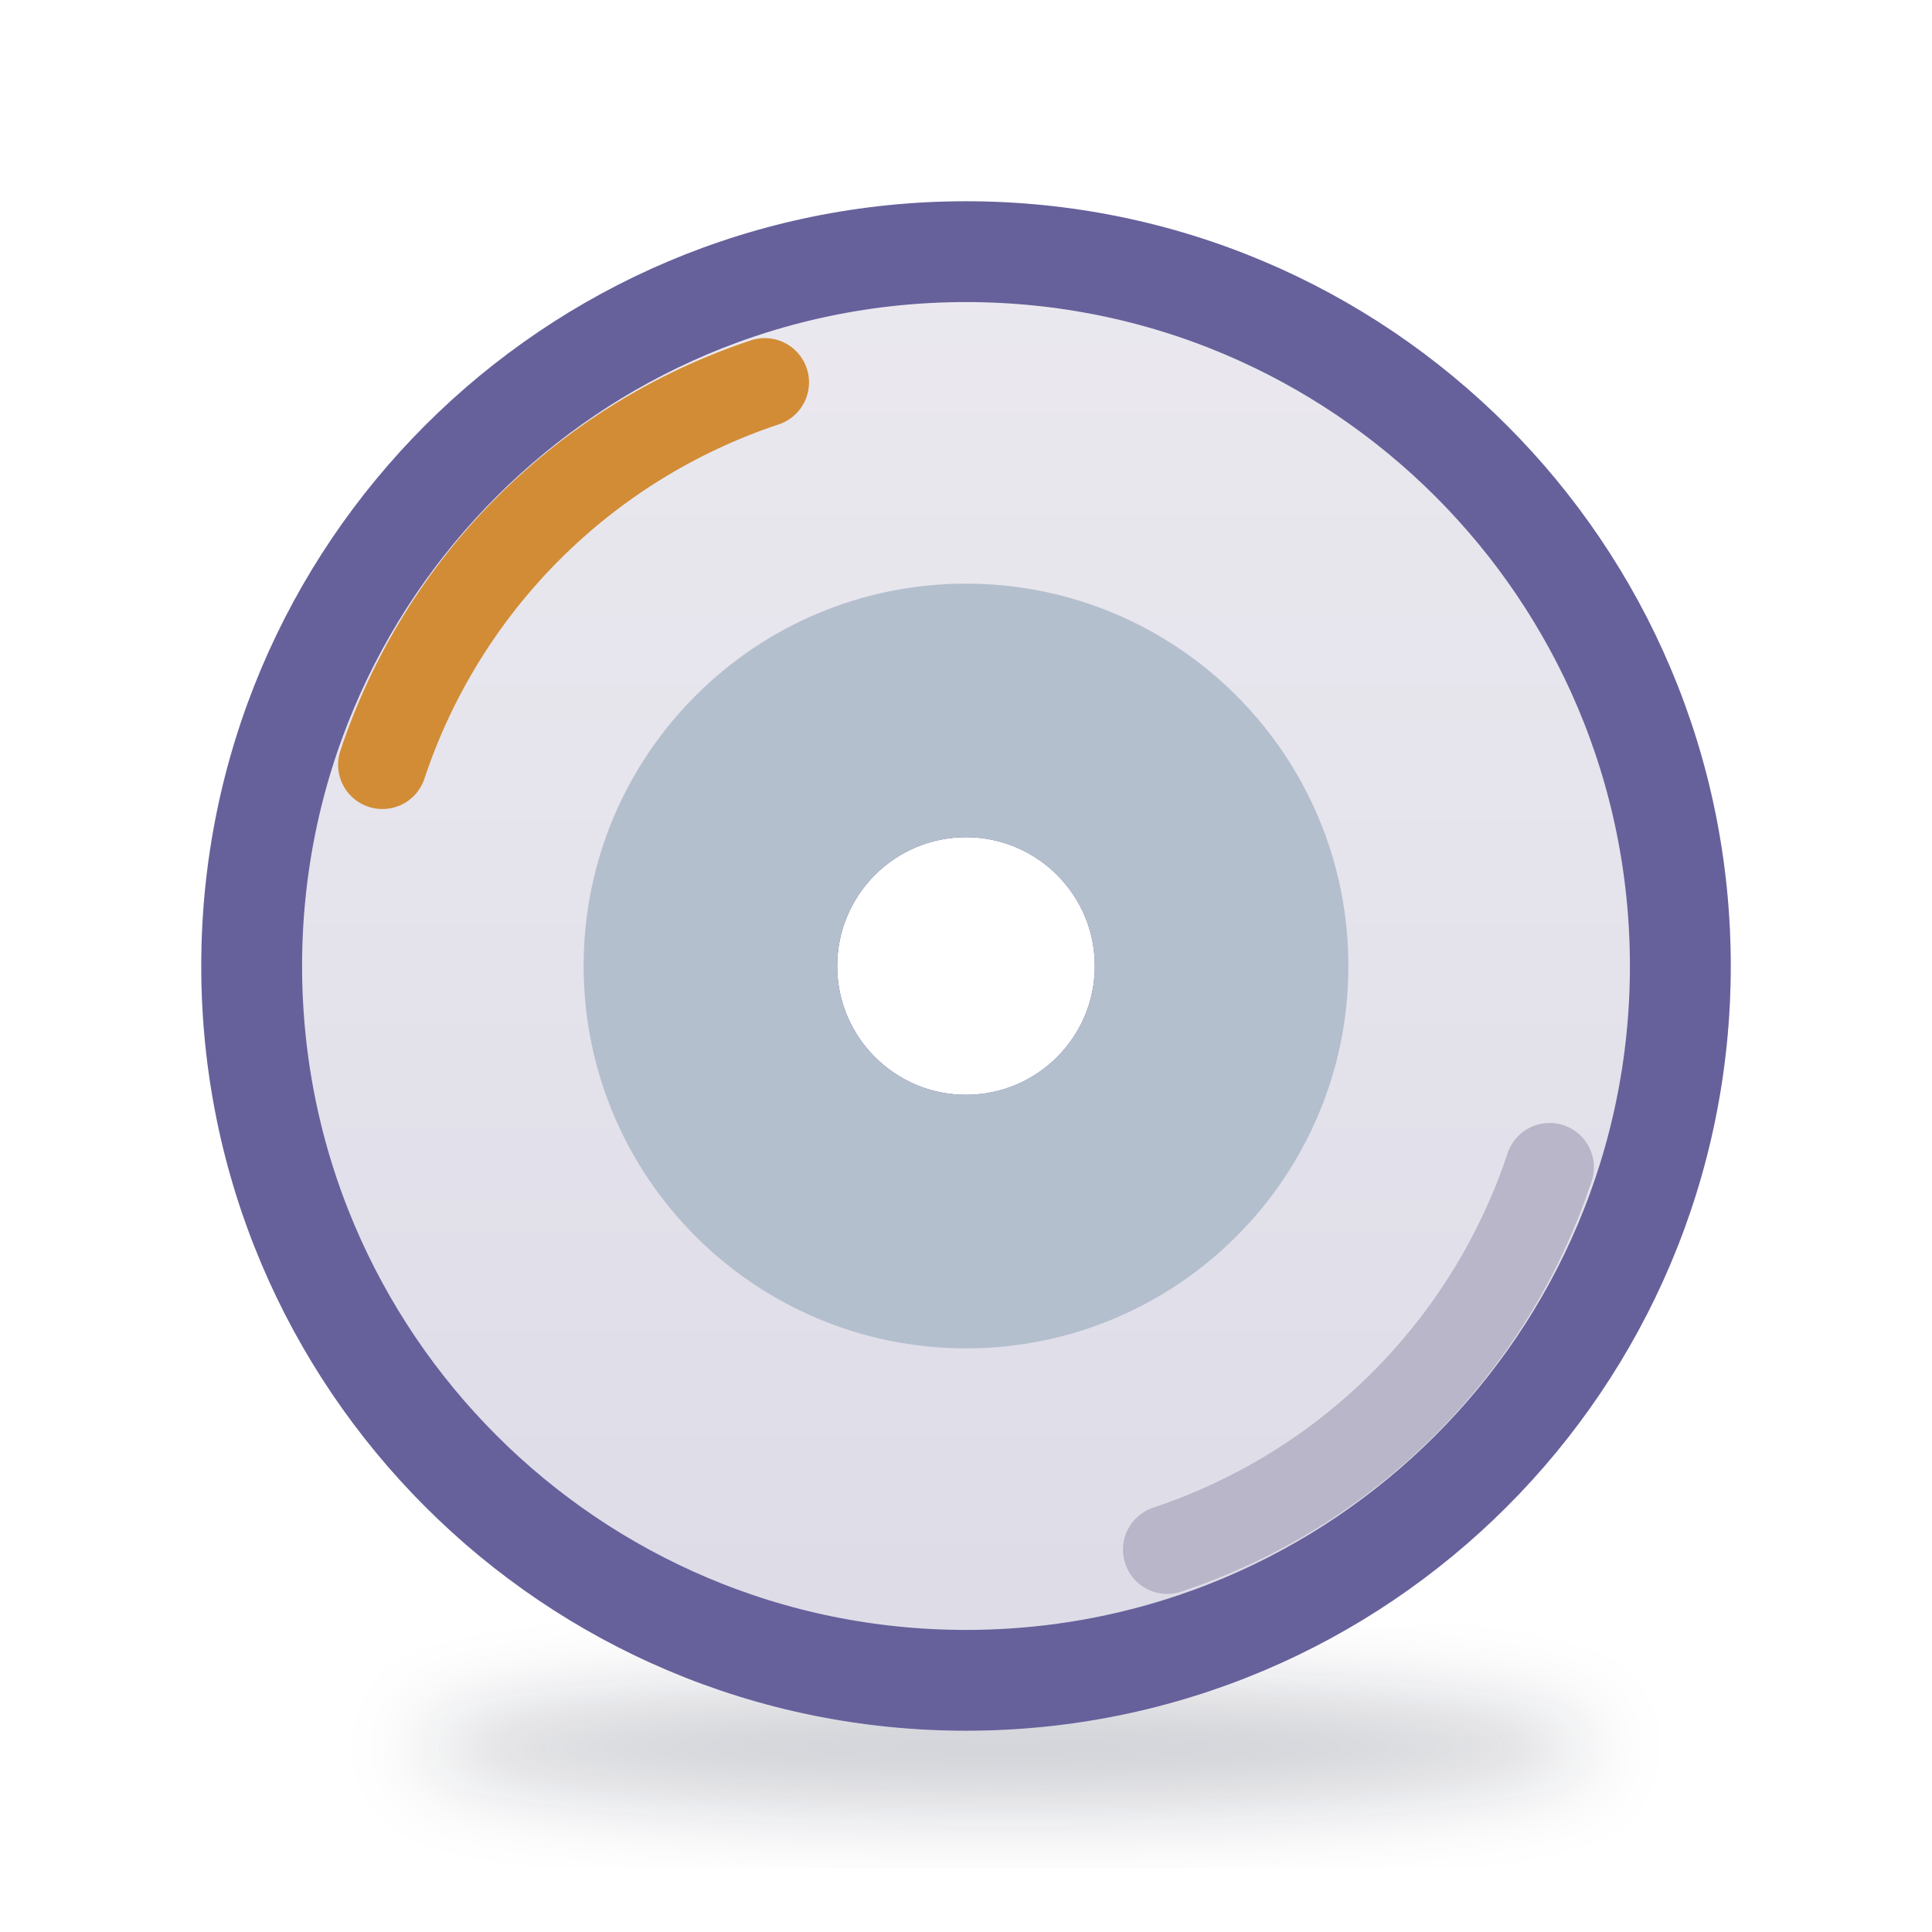
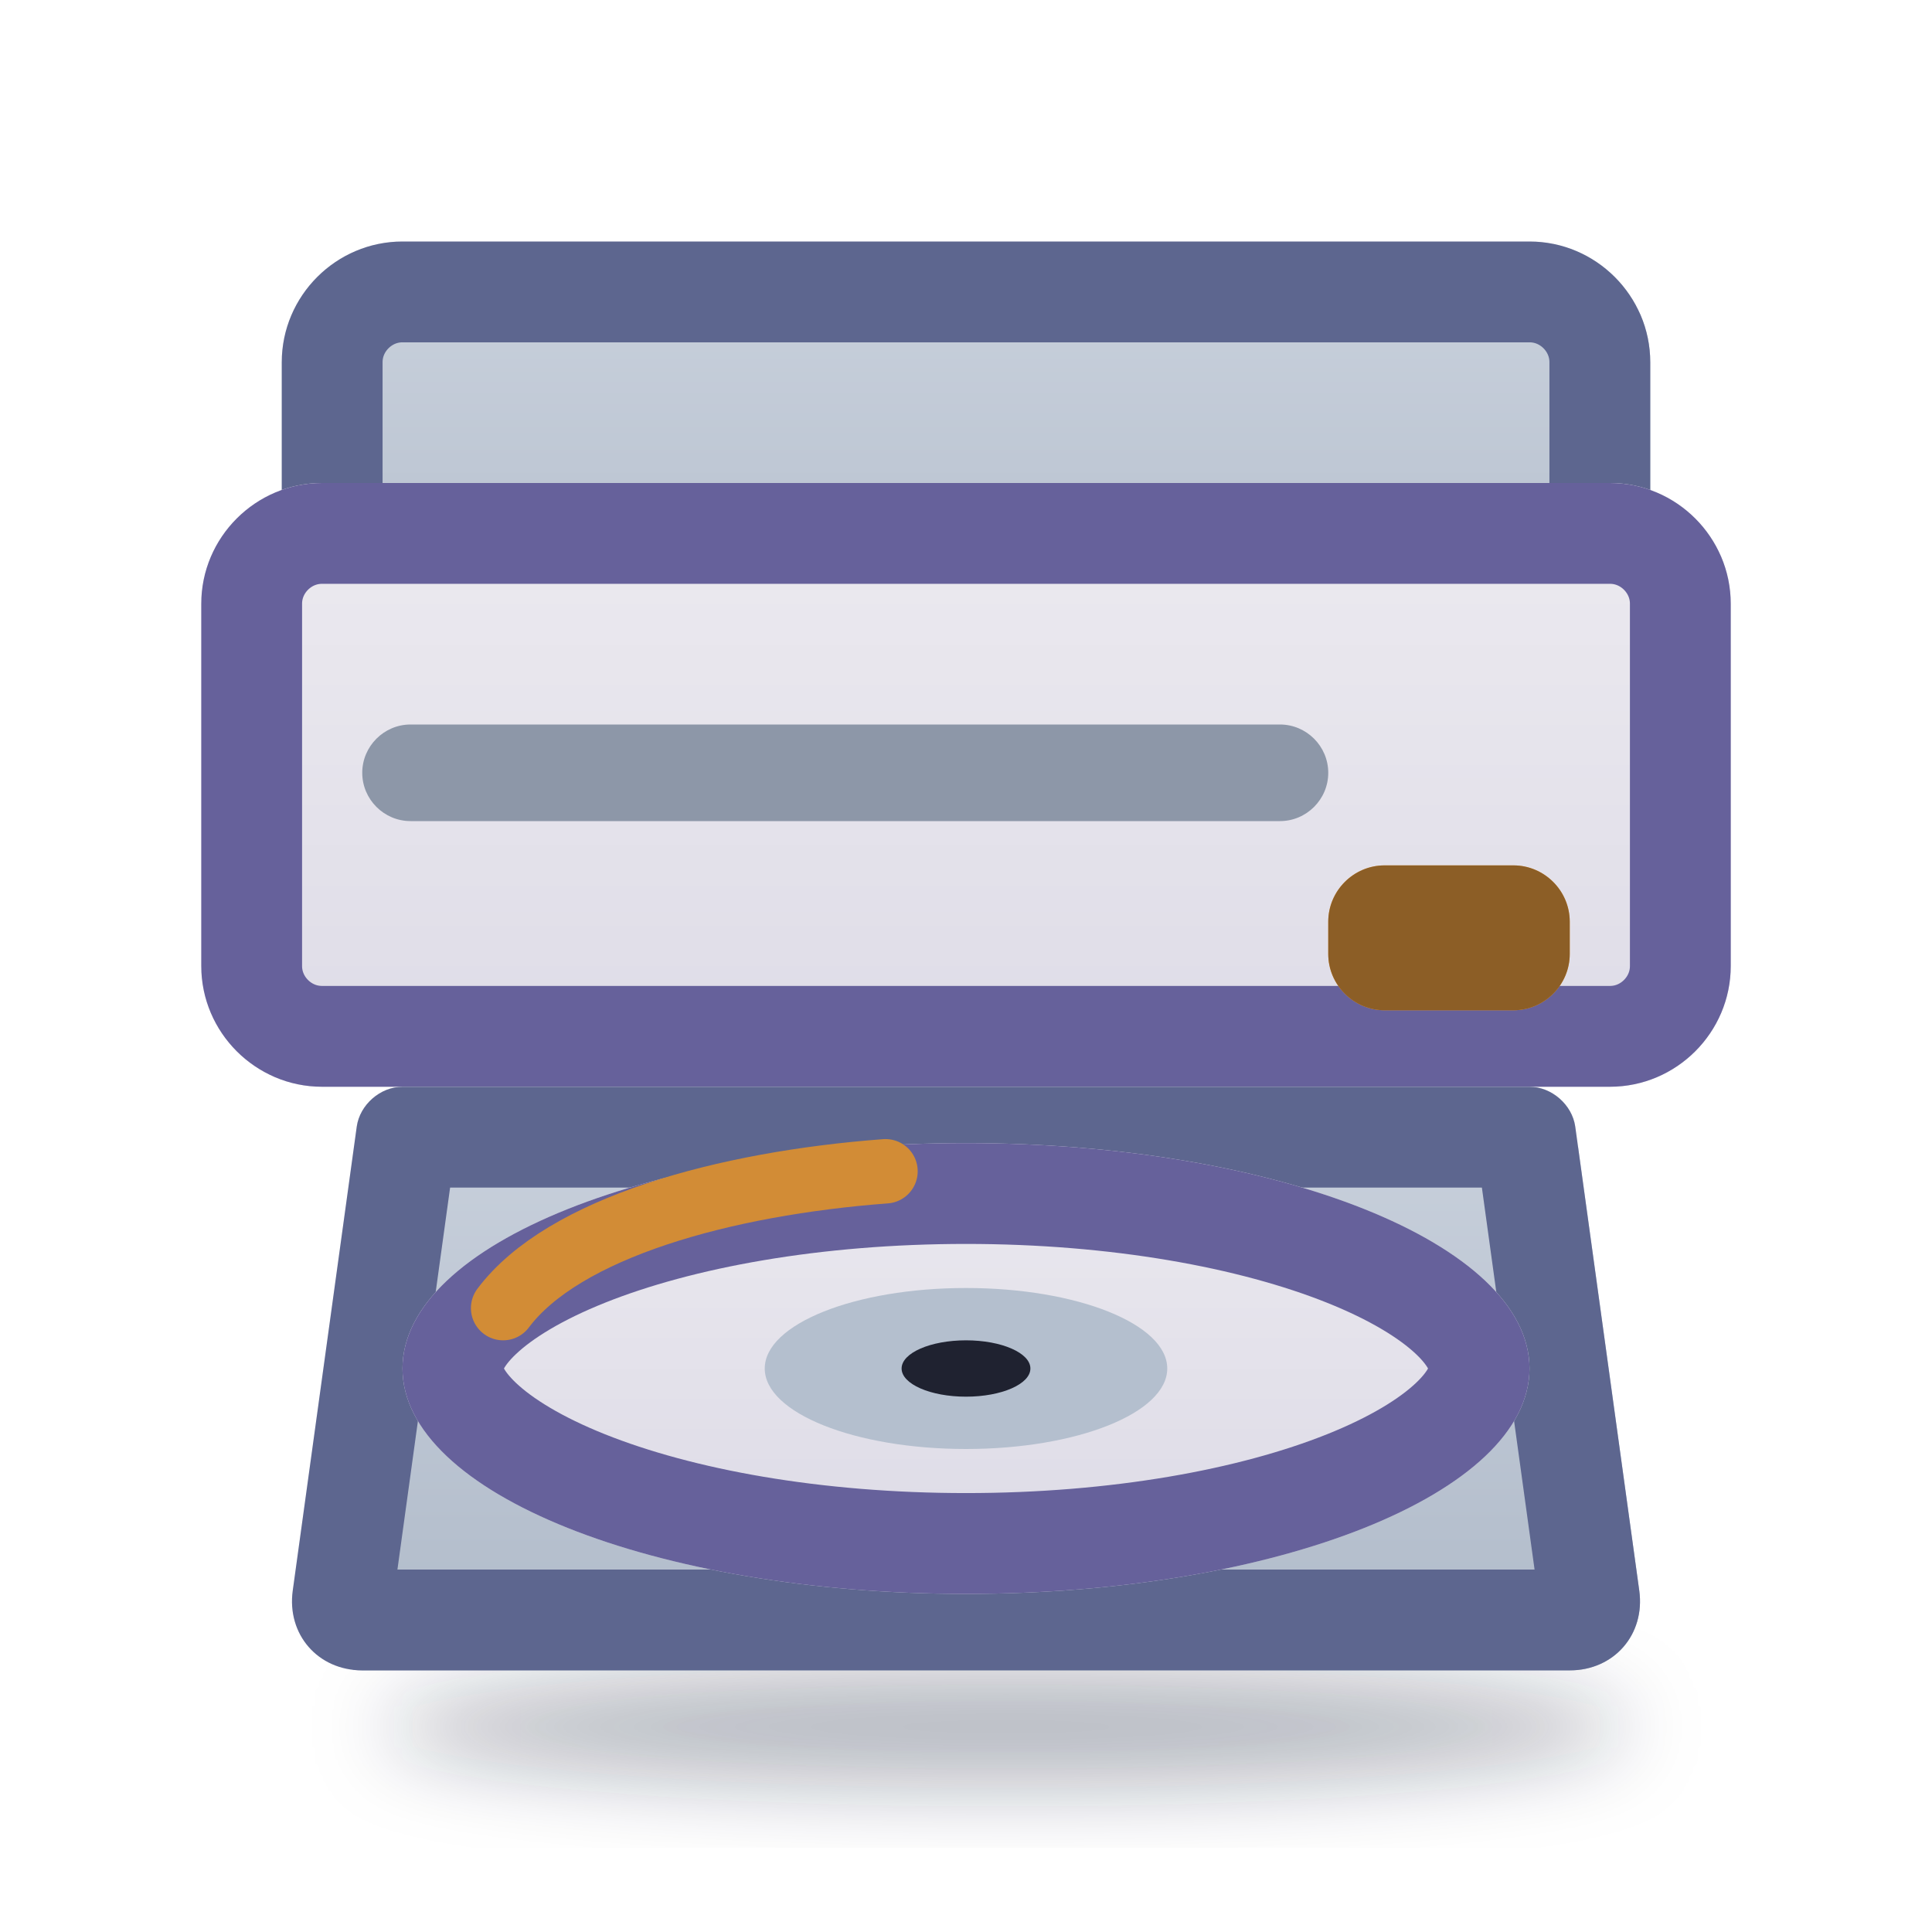
<svg xmlns="http://www.w3.org/2000/svg" viewBox="0 0 48 48" width="48" height="48">
  <defs>
    <filter id="al-cd-32-b1" x="-50%" y="-50%" width="200%" height="200%">
      <feGaussianBlur stdDeviation="1" />
    </filter>
+     <linearGradient id="al-cd-32-gc7cfdbadb8c7" x1="0" y1="0" x2="0" y2="1">
+       <stop offset="0" stop-color="#c7cfdb" />
+       <stop offset="1" stop-color="#adb8c7" />
+     </linearGradient>
+     <clipPath id="al-cd-32-c1">
+       <path d="M7 9 C7 7.35 8.35 6 10 6 L38 6 C39.65 6 41 7.35 41 9 L41 16 C41 17.65 39.65 19 38 19 L10 19 C8.35 19 7 17.65 7 16 Z" clip-rule="evenodd" />
+     </clipPath>
    <linearGradient id="al-cd-32-gebe9efdcdae6" x1="0" y1="0" x2="0" y2="1">
      <stop offset="0" stop-color="#ebe9ef" />
      <stop offset="1" stop-color="#dcdae6" />
    </linearGradient>
-     <clipPath id="al-cd-32-c1">
-       <path d="M5 24 a19 19 0 1 0 38 0 a19 19 0 1 0 -38 0 Z M20.8 24 a3.2 3.2 0 1 0 6.4 0 a3.2 3.2 0 1 0 -6.4 0 Z" clip-rule="evenodd" />
+     <clipPath id="al-cd-32-c2">
+       <path d="M5 15 C5 13.35 6.35 12 8 12 L40 12 C41.65 12 43 13.35 43 15 L43 24 C43 25.65 41.65 27 40 27 L8 27 C6.35 27 5 25.65 5 24 Z" clip-rule="evenodd" />
+     </clipPath>
+     <linearGradient id="al-cd-32-gffb55af7a53e" x1="0" y1="0" x2="0" y2="1">
+       <stop offset="0" stop-color="#ffb55a" />
+       <stop offset="1" stop-color="#f7a53e" />
+     </linearGradient>
+     <clipPath id="al-cd-32-c3">
+       <path d="M33 22.9 C33 22.13 33.63 21.5 34.4 21.5 L37.6 21.5 C38.37 21.5 39 22.13 39 22.9 L39 23.7 C39 24.47 38.37 25.1 37.6 25.1 L34.4 25.1 C33.63 25.1 33 24.47 33 23.7 Z" clip-rule="evenodd" />
+     </clipPath>
+     <clipPath id="al-cd-32-c4">
+       <path d="M8.863 27.991 C8.939 27.446 9.45 27 10 27 L38 27 C38.55 27 39.061 27.446 39.137 27.991 L40.727 39.519 C40.877 40.608 40.1 41.5 39 41.5 L9 41.5 C7.9 41.5 7.123 40.608 7.273 39.519 Z" clip-rule="evenodd" />
+     </clipPath>
+     <clipPath id="al-cd-32-c5">
+       <path d="M10 34 a14 5.6 0 1 0 28 0 a14 5.6 0 1 0 -28 0 Z" clip-rule="evenodd" />
    </clipPath>
  </defs>
-   <ellipse cx="25" cy="43.4" rx="14.62" ry="1.5" fill="#0a1230" opacity="0.2" filter="url(#al-cd-32-b1)" />
-   <path d="M5 24 a19 19 0 1 0 38 0 a19 19 0 1 0 -38 0 Z M20.8 24 a3.2 3.2 0 1 0 6.4 0 a3.2 3.2 0 1 0 -6.4 0 Z" fill="#fbfaf6" fill-rule="evenodd" />
+   <ellipse cx="25" cy="42.9" rx="15.48" ry="1.5" fill="#0a1230" opacity="0.3" filter="url(#al-cd-32-b1)" />
+   <path d="M7 9 C7 7.35 8.35 6 10 6 L38 6 C39.65 6 41 7.35 41 9 L41 16 C41 17.65 39.65 19 38 19 L10 19 C8.35 19 7 17.65 7 16 Z" fill="#f4f4f8" fill-rule="evenodd" />
  <g clip-path="url(#al-cd-32-c1)">
-     <path d="M5 24 a19 19 0 1 0 38 0 a19 19 0 1 0 -38 0 Z M20.8 24 a3.2 3.2 0 1 0 6.4 0 a3.2 3.2 0 1 0 -6.4 0 Z" fill="url(#al-cd-32-gebe9efdcdae6)" fill-rule="evenodd" transform="translate(1.5 1.5)" />
+     <path d="M7 9 C7 7.35 8.35 6 10 6 L38 6 C39.65 6 41 7.35 41 9 L41 16 C41 17.65 39.65 19 38 19 L10 19 C8.35 19 7 17.65 7 16 Z" fill="url(#al-cd-32-gc7cfdbadb8c7)" fill-rule="evenodd" transform="translate(1.5 1.5)" />
  </g>
  <g clip-path="url(#al-cd-32-c1)">
-     <path d="M5 24 a19 19 0 1 0 38 0 a19 19 0 1 0 -38 0 Z M20.8 24 a3.2 3.2 0 1 0 6.4 0 a3.2 3.2 0 1 0 -6.4 0 Z" fill="none" stroke="#66619b" stroke-width="5.01" stroke-opacity="1" />
+     <path d="M7 9 C7 7.35 8.35 6 10 6 L38 6 C39.65 6 41 7.35 41 9 L41 16 C41 17.65 39.65 19 38 19 L10 19 C8.35 19 7 17.65 7 16 Z" fill="none" stroke="#5d668f" stroke-width="5.01" stroke-opacity="1" />
  </g>
-   <path d="M14.5 24 a9.5 9.5 0 1 0 19 0 a9.5 9.5 0 1 0 -19 0 Z M20.8 24 a3.2 3.2 0 1 0 6.4 0 a3.2 3.2 0 1 0 -6.4 0 Z" fill="#b4bfce" fill-rule="evenodd" />
-   <path d="M9.5 19 A15 15 0 0 1 19 9.5" fill="none" stroke="#d28c36" stroke-width="2.2" stroke-linecap="round" stroke-linejoin="round" />
-   <path d="M38.5 29 A15 15 0 0 1 29 38.5" fill="none" stroke="#b8b6c8" stroke-width="2.2" stroke-linecap="round" stroke-linejoin="round" />
+   <path d="M5 15 C5 13.35 6.35 12 8 12 L40 12 C41.65 12 43 13.35 43 15 L43 24 C43 25.65 41.65 27 40 27 L8 27 C6.35 27 5 25.65 5 24 Z" fill="#fbfaf6" fill-rule="evenodd" />
+   <g clip-path="url(#al-cd-32-c2)">
+     <path d="M5 15 C5 13.35 6.35 12 8 12 L40 12 C41.65 12 43 13.35 43 15 L43 24 C43 25.65 41.65 27 40 27 L8 27 C6.35 27 5 25.65 5 24 Z" fill="url(#al-cd-32-gebe9efdcdae6)" fill-rule="evenodd" transform="translate(1.5 1.5)" />
+   </g>
+   <g clip-path="url(#al-cd-32-c2)">
+     <path d="M5 15 C5 13.35 6.35 12 8 12 L40 12 C41.65 12 43 13.35 43 15 L43 24 C43 25.65 41.65 27 40 27 L8 27 C6.35 27 5 25.65 5 24 Z" fill="none" stroke="#66619b" stroke-width="5.01" stroke-opacity="1" />
+   </g>
+   <path d="M9 19.2 C9 18.54 9.54 18 10.2 18 L31.8 18 C32.46 18 33 18.54 33 19.2 L33 19.2 C33 19.86 32.46 20.4 31.8 20.4 L10.2 20.4 C9.54 20.4 9 19.86 9 19.2 Z" fill="#8d97a8" fill-rule="evenodd" />
+   <path d="M33 22.9 C33 22.13 33.63 21.5 34.4 21.5 L37.6 21.5 C38.37 21.5 39 22.13 39 22.9 L39 23.7 C39 24.47 38.37 25.1 37.6 25.1 L34.4 25.1 C33.63 25.1 33 24.47 33 23.7 Z" fill="url(#al-cd-32-gffb55af7a53e)" fill-rule="evenodd" />
+   <g clip-path="url(#al-cd-32-c3)">
+     <path d="M33 22.9 C33 22.13 33.63 21.5 34.4 21.5 L37.6 21.5 C38.37 21.5 39 22.13 39 22.9 L39 23.7 C39 24.47 38.37 25.1 37.6 25.1 L34.4 25.1 C33.63 25.1 33 24.47 33 23.7 Z" fill="none" stroke="#8c5e26" stroke-width="5.01" stroke-opacity="1" />
+   </g>
+   <path d="M8.863 27.991 C8.939 27.446 9.45 27 10 27 L38 27 C38.55 27 39.061 27.446 39.137 27.991 L40.727 39.519 C40.877 40.608 40.1 41.5 39 41.5 L9 41.5 C7.9 41.5 7.123 40.608 7.273 39.519 Z" fill="#f4f4f8" fill-rule="evenodd" />
+   <g clip-path="url(#al-cd-32-c4)">
+     <path d="M8.863 27.991 C8.939 27.446 9.45 27 10 27 L38 27 C38.55 27 39.061 27.446 39.137 27.991 L40.727 39.519 C40.877 40.608 40.1 41.5 39 41.5 L9 41.5 C7.9 41.5 7.123 40.608 7.273 39.519 Z" fill="url(#al-cd-32-gc7cfdbadb8c7)" fill-rule="evenodd" transform="translate(1.5 1.5)" />
+   </g>
+   <g clip-path="url(#al-cd-32-c4)">
+     <path d="M8.863 27.991 C8.939 27.446 9.45 27 10 27 L38 27 C38.55 27 39.061 27.446 39.137 27.991 L40.727 39.519 C40.877 40.608 40.1 41.5 39 41.5 L9 41.5 C7.9 41.5 7.123 40.608 7.273 39.519 Z" fill="none" stroke="#5d668f" stroke-width="5.01" stroke-opacity="1" />
+   </g>
+   <path d="M10 34 a14 5.6 0 1 0 28 0 a14 5.6 0 1 0 -28 0 Z" fill="url(#al-cd-32-gebe9efdcdae6)" fill-rule="evenodd" />
+   <g clip-path="url(#al-cd-32-c5)">
+     <path d="M10 34 a14 5.6 0 1 0 28 0 a14 5.6 0 1 0 -28 0 Z" fill="none" stroke="#66619b" stroke-width="5.01" stroke-opacity="1" />
+   </g>
+   <path d="M19 34 a5 2 0 1 0 10 0 a5 2 0 1 0 -10 0 Z" fill="#b4bfce" fill-rule="evenodd" />
+   <path d="M22.4 34 a1.6 0.7 0 1 0 3.2 0 a1.6 0.7 0 1 0 -3.2 0 Z" fill="#1f2230" fill-rule="evenodd" />
+   <path d="M12.5 32.5 C14 30.5 18 29.4 22 29.1" fill="none" stroke="#d28c36" stroke-width="1.6" stroke-linecap="round" stroke-linejoin="round" />
</svg>
